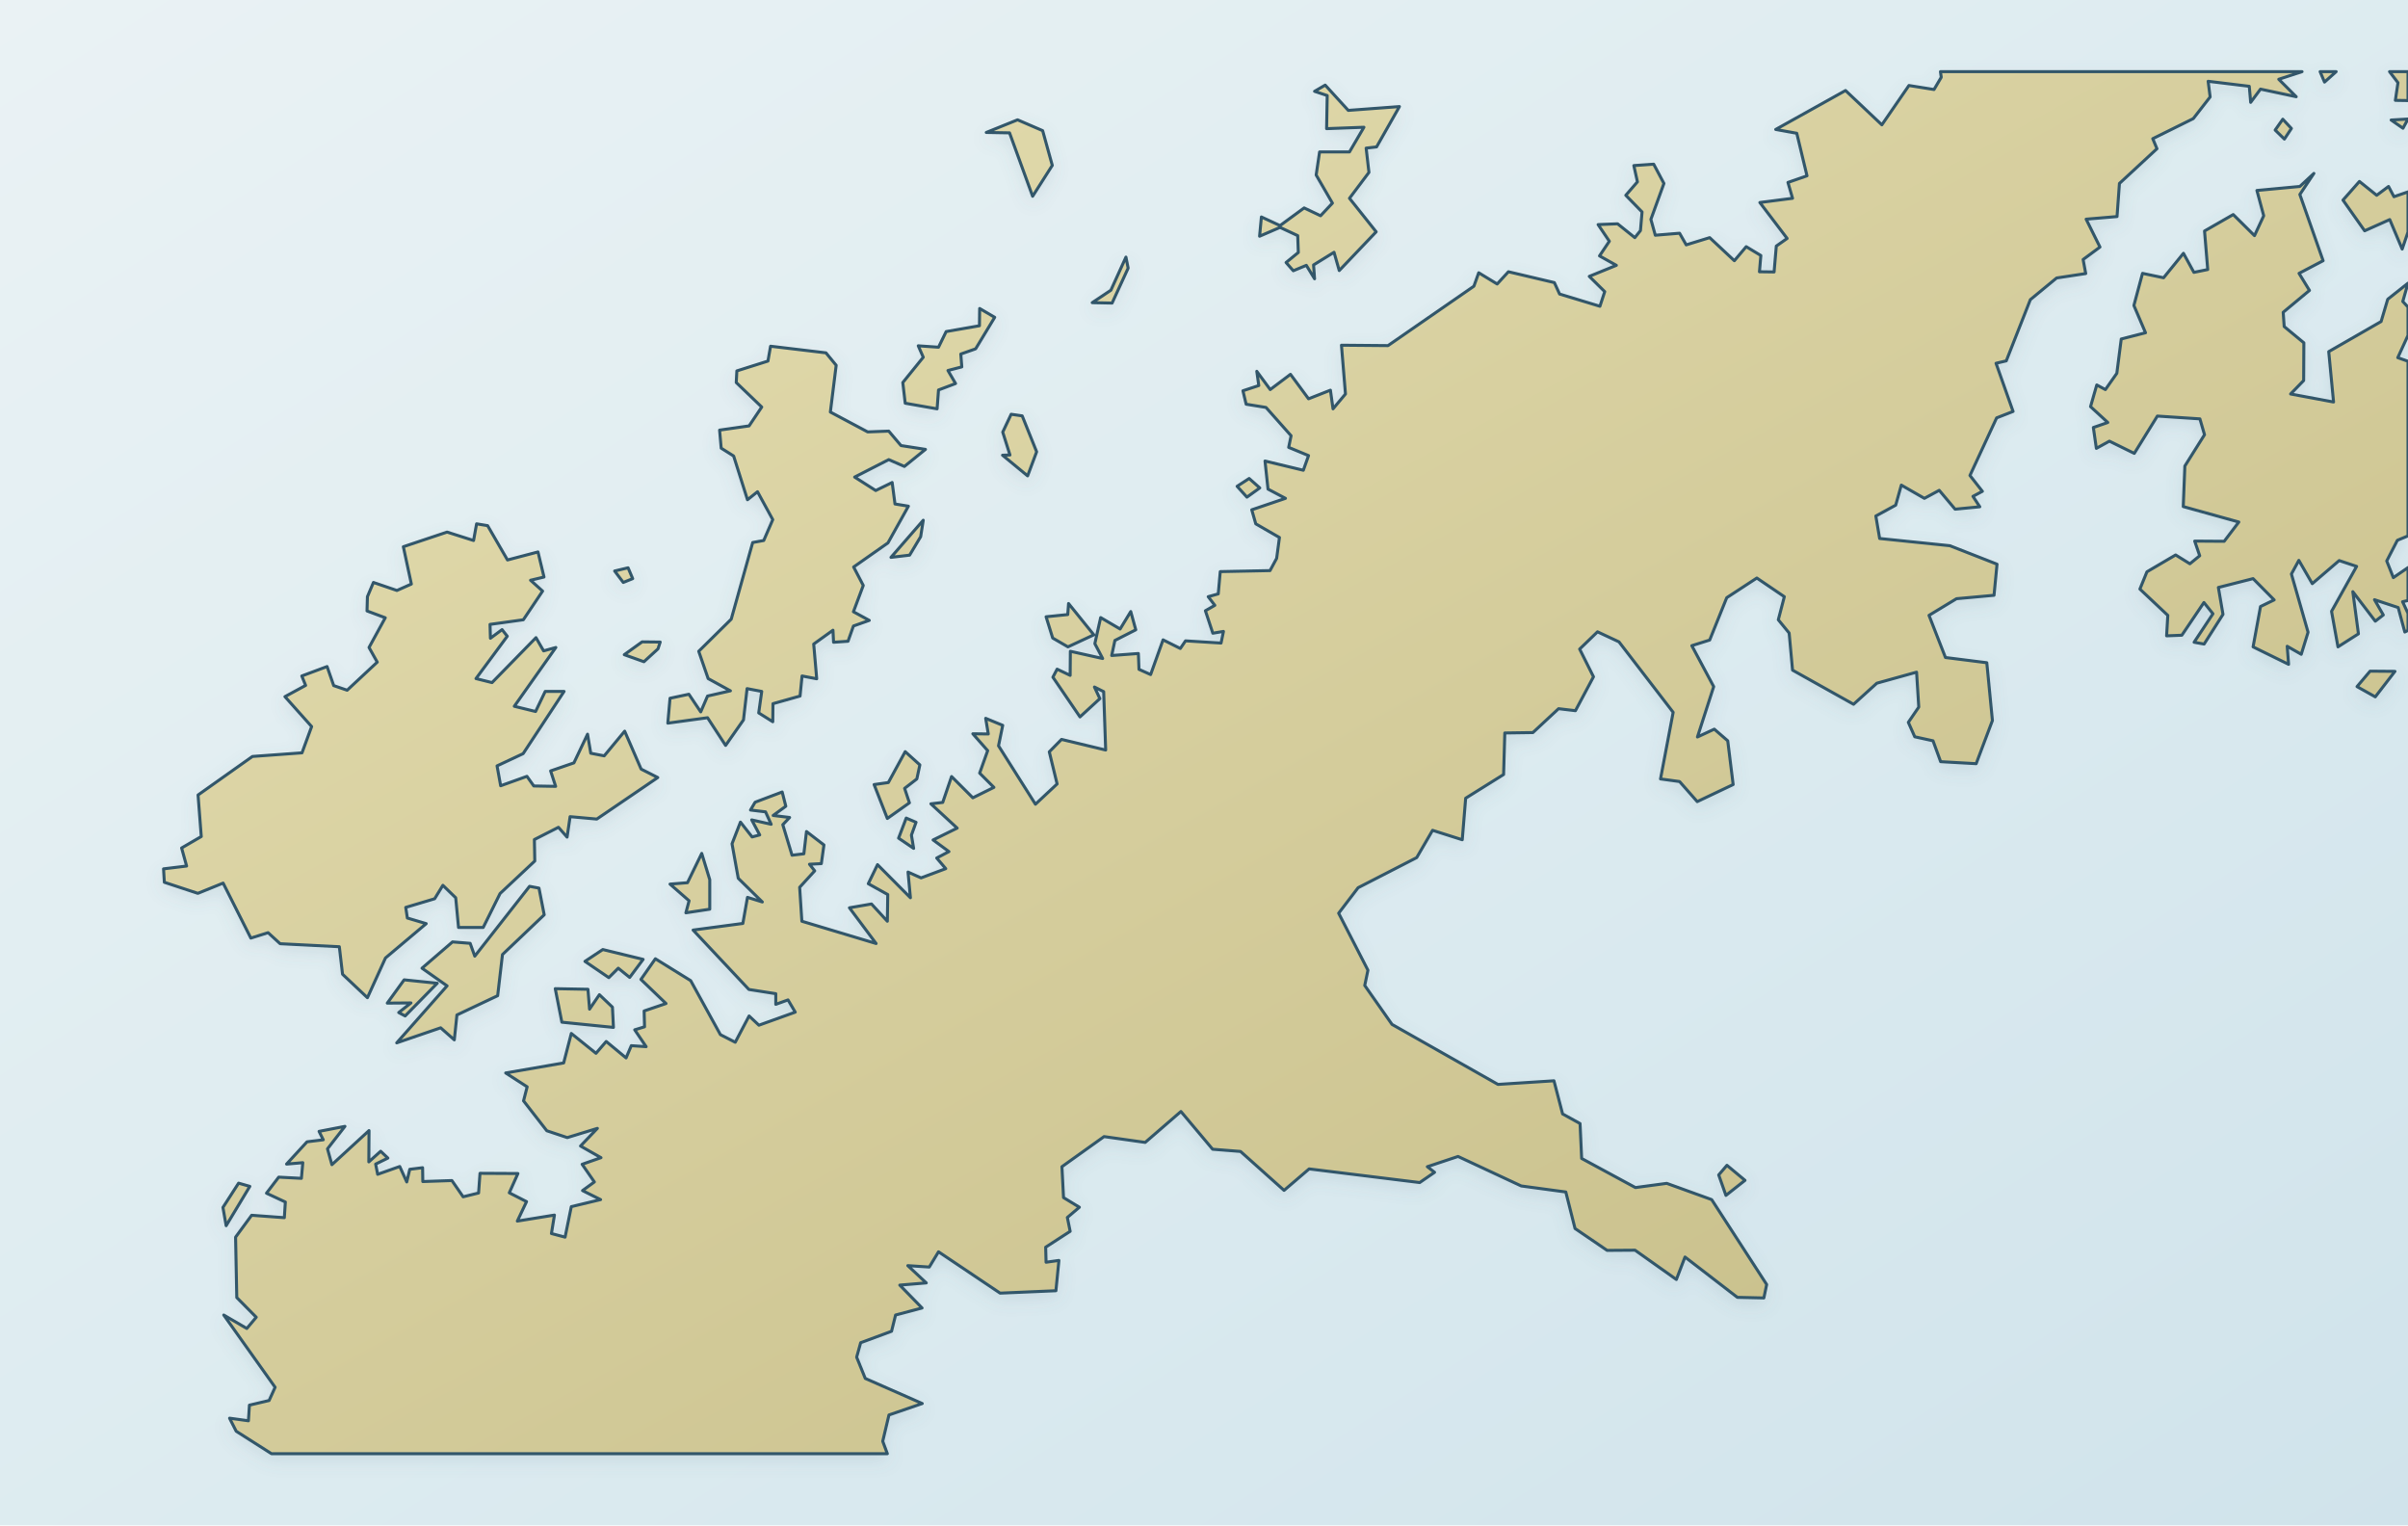
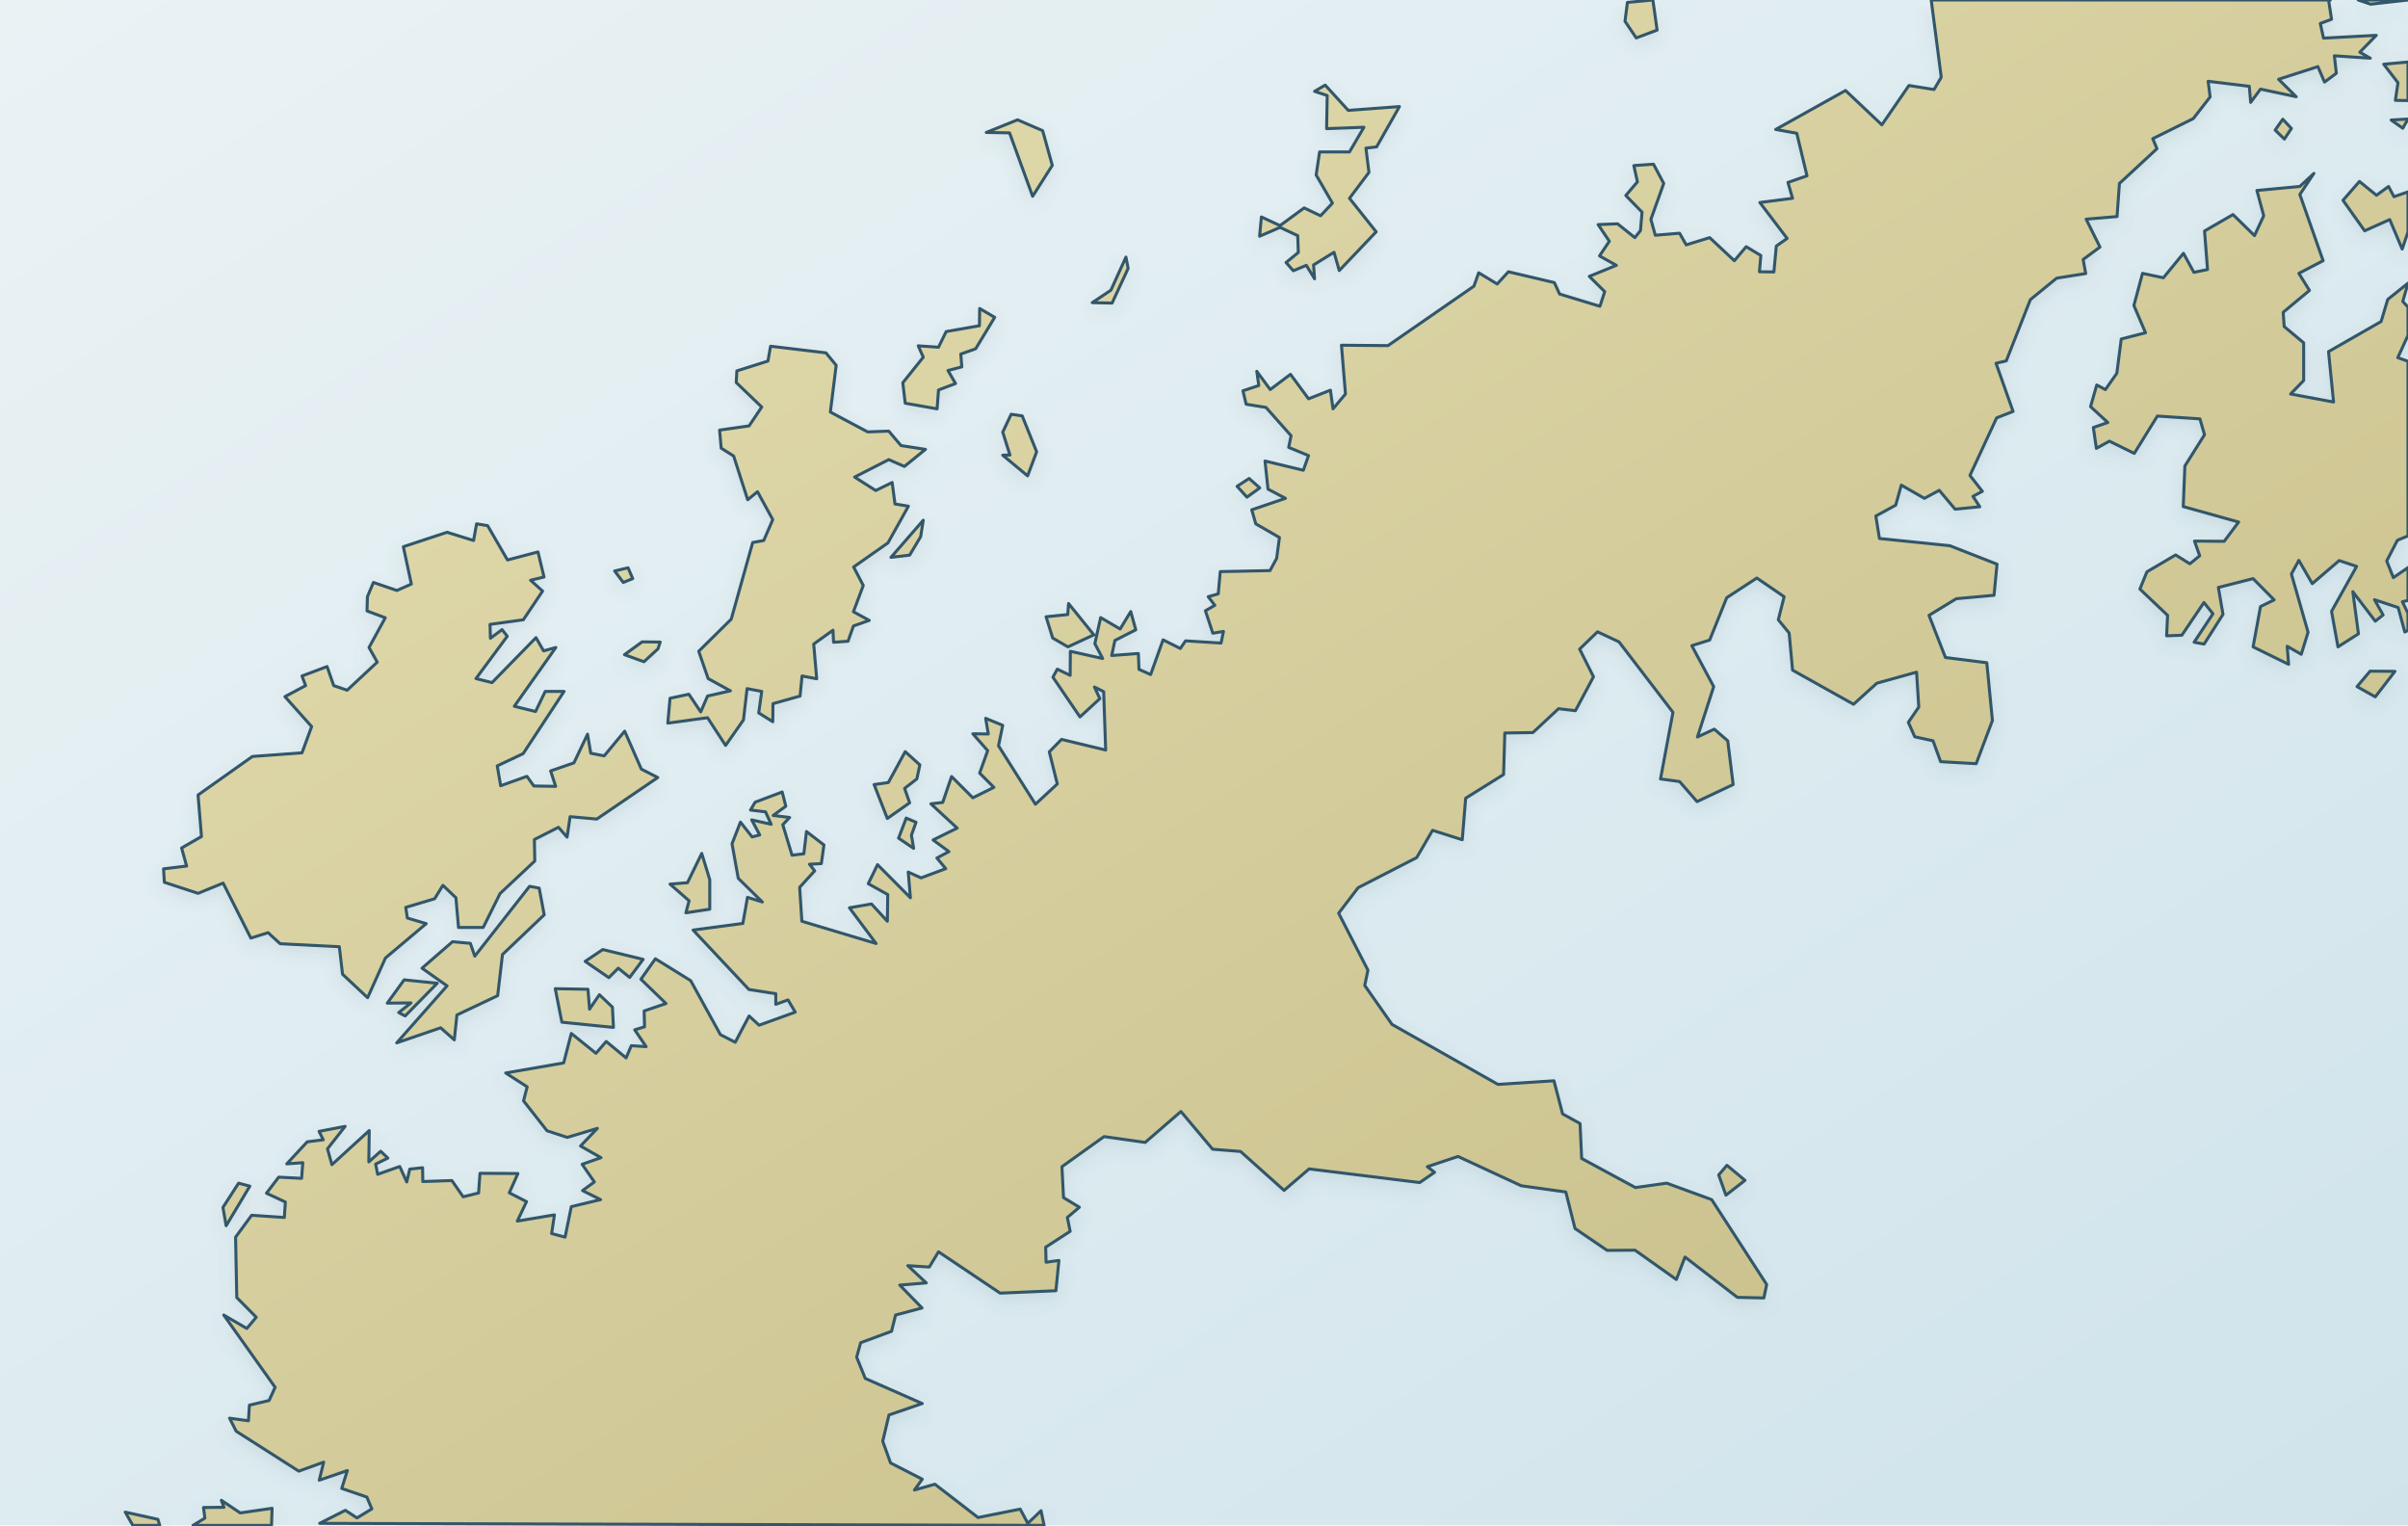
<svg xmlns="http://www.w3.org/2000/svg" viewBox="0 0 1200 760" role="img" aria-label="Map of Antarctic Peninsula" data-map-style="journey-atlas-map-v3-clean-background" data-map-projection="local-equirectangular-fit-v1">
  <defs>
    <linearGradient id="sea" x1="0" y1="0" x2="1" y2="1">
      <stop offset="0" stop-color="#eaf2f4" />
      <stop offset=".55" stop-color="#dcebf0" />
      <stop offset="1" stop-color="#d0e3eb" />
    </linearGradient>
    <linearGradient id="land" x1=".12" y1=".08" x2=".88" y2=".92">
      <stop offset="0" stop-color="#e2dbad" />
      <stop offset=".52" stop-color="#d4cc9b" />
      <stop offset="1" stop-color="#c8bf8a" />
    </linearGradient>
    <filter id="shadow" x="-10%" y="-10%" width="120%" height="120%">
      <feGaussianBlur in="SourceAlpha" stdDeviation="4" result="b" />
      <feOffset in="b" dy="3" result="o" />
      <feColorMatrix in="o" type="matrix" values="0 0 0 0 .12 0 0 0 0 .22 0 0 0 0 .28 0 0 0 .14 0" />
      <feBlend in="SourceGraphic" mode="normal" />
    </filter>
  </defs>
  <rect width="1200" height="760" fill="url(#sea)" />
  <g id="target-country" filter="url(#shadow)">
-     <path d="M 135.3,724.3 L 117.7,713.1 L 114.4,706.6 L 123.8,707.9 L 124.3,700.1 L 134.1,697.8 L 137.1,691.2 L 111.5,655.2 L 123.0,661.9 L 127.7,656.3 L 118.0,646.5 L 117.4,616.4 L 125.4,605.5 L 141.7,606.7 L 142.2,598.9 L 132.8,594.5 L 138.9,586.5 L 150.2,587.1 L 150.9,579.3 L 142.8,580.0 L 153.0,568.9 L 161.1,567.9 L 159.0,563.7 L 171.9,561.2 L 163.2,572.4 L 165.4,580.3 L 183.9,563.3 L 183.8,578.9 L 189.7,573.6 L 193.3,577.0 L 187.2,580.0 L 188.2,585.1 L 199.2,581.2 L 202.7,588.9 L 204.2,582.6 L 210.6,581.8 L 210.7,588.7 L 225.2,588.2 L 230.8,596.3 L 238.5,594.4 L 239.2,584.6 L 258.1,584.7 L 253.8,594.3 L 262.4,598.7 L 257.8,608.4 L 276.3,605.4 L 274.8,614.6 L 281.6,616.4 L 284.7,601.2 L 299.3,597.7 L 290.3,593.2 L 296.2,588.9 L 290.1,580.1 L 299.5,576.8 L 289.3,571.0 L 297.7,562.2 L 282.7,566.8 L 272.5,563.4 L 260.9,548.5 L 262.7,541.5 L 252.0,534.6 L 280.9,529.6 L 284.7,514.9 L 297.0,524.8 L 302.1,518.9 L 312.0,527.1 L 314.6,521.0 L 322.0,521.5 L 316.3,513.1 L 321.2,511.6 L 321.0,503.7 L 331.9,500.0 L 319.4,488.0 L 326.6,477.7 L 344.2,488.6 L 359.0,515.5 L 366.4,519.3 L 373.3,506.2 L 378.2,510.8 L 396.3,504.3 L 392.7,498.2 L 386.6,500.4 L 386.6,495.1 L 373.2,493.0 L 345.4,463.4 L 370.2,460.1 L 372.5,447.1 L 379.9,449.4 L 367.9,437.6 L 364.8,420.4 L 369.0,409.6 L 374.8,417.0 L 378.6,416.0 L 374.6,408.5 L 384.3,410.7 L 381.5,404.5 L 374.0,403.6 L 376.3,399.7 L 389.8,394.6 L 391.6,401.7 L 385.3,406.3 L 393.5,407.3 L 390.1,410.9 L 394.7,426.1 L 400.6,425.4 L 401.9,414.3 L 410.6,421.0 L 409.3,430.3 L 403.4,430.6 L 406.0,433.9 L 398.5,442.1 L 399.6,459.0 L 436.6,470.1 L 423.3,452.3 L 434.3,450.4 L 442.2,459.0 L 442.4,445.7 L 432.7,440.3 L 437.3,430.8 L 453.7,447.3 L 452.5,434.5 L 459.0,437.4 L 471.3,432.8 L 466.8,427.5 L 472.9,424.3 L 465.0,418.5 L 477.0,412.6 L 463.9,400.5 L 469.8,399.8 L 474.2,386.9 L 484.8,397.5 L 495.3,392.3 L 488.2,385.2 L 492.2,374.0 L 484.8,365.6 L 492.5,365.7 L 491.2,357.9 L 499.7,361.4 L 497.6,371.6 L 516.0,400.7 L 526.8,390.6 L 522.9,374.6 L 529.0,368.4 L 551.0,373.7 L 550.0,344.6 L 545.4,342.3 L 548.1,348.1 L 538.2,357.2 L 524.7,337.4 L 526.8,333.4 L 533.3,336.5 L 533.4,324.5 L 549.5,328.1 L 545.6,320.7 L 548.5,307.7 L 558.2,313.4 L 563.5,304.7 L 566.0,313.8 L 555.6,319.1 L 554.0,326.6 L 567.3,325.6 L 567.6,333.5 L 573.4,336.1 L 579.6,318.8 L 588.2,323.1 L 590.8,319.3 L 608.5,320.4 L 609.7,314.6 L 604.4,315.5 L 600.7,304.3 L 605.4,301.6 L 602.1,297.3 L 607.1,295.9 L 608.1,284.8 L 632.9,284.3 L 636.2,278.2 L 637.6,267.8 L 625.8,261.0 L 623.8,254.0 L 640.6,248.3 L 631.9,243.7 L 630.4,229.7 L 649.5,234.3 L 652.1,227.0 L 642.2,222.9 L 643.4,217.1 L 630.9,203.0 L 621.0,201.4 L 619.4,194.7 L 627.3,192.1 L 626.3,185.0 L 633.0,194.1 L 643.1,186.5 L 652.1,198.7 L 663.0,194.4 L 664.3,203.7 L 670.5,196.3 L 668.5,172.0 L 691.7,172.2 L 734.5,142.6 L 736.9,135.9 L 746.1,141.5 L 751.7,135.4 L 774.6,140.8 L 777.2,146.5 L 797.3,152.6 L 799.7,145.3 L 792.0,137.7 L 805.5,132.2 L 797.1,127.5 L 802.0,120.2 L 796.4,111.9 L 806.1,111.5 L 814.7,118.4 L 817.5,114.9 L 818.3,105.6 L 810.2,97.3 L 816.0,90.6 L 814.2,82.5 L 824.1,81.8 L 829.2,91.4 L 822.7,109.3 L 824.9,117.2 L 837.0,116.2 L 840.3,122.0 L 852.0,118.4 L 864.3,129.9 L 870.2,122.9 L 877.5,127.3 L 876.8,135.4 L 884.1,135.5 L 885.2,122.6 L 890.6,118.8 L 877.0,100.9 L 893.3,98.8 L 891.0,90.9 L 900.5,87.6 L 895.4,66.4 L 884.9,64.5 L 919.7,45.1 L 937.8,62.2 L 951.3,42.6 L 963.8,44.6 L 967.4,38.5 L 967.0,35.7 L 1147.2,35.7 L 1135.6,39.5 L 1144.3,48.2 L 1126.5,44.4 L 1121.6,51.0 L 1120.9,43.0 L 1100.4,40.5 L 1101.4,48.3 L 1093.0,59.1 L 1072.8,69.1 L 1074.9,74.1 L 1056.2,91.4 L 1055.0,107.9 L 1039.6,109.2 L 1046.5,123.1 L 1038.1,129.3 L 1039.4,136.3 L 1024.9,138.5 L 1011.8,149.3 L 999.8,179.8 L 994.7,181.0 L 1003.2,205.0 L 995.0,208.2 L 981.7,236.9 L 987.9,244.8 L 983.2,247.3 L 986.6,252.5 L 974.3,253.7 L 966.4,244.3 L 959.0,248.3 L 947.5,241.7 L 944.7,251.7 L 934.8,257.1 L 936.7,268.3 L 971.7,271.9 L 995.2,281.1 L 993.7,296.6 L 975.0,298.3 L 961.3,306.6 L 969.5,327.6 L 990.1,330.2 L 992.9,359.0 L 984.8,380.5 L 967.1,379.5 L 963.3,369.1 L 954.2,367.1 L 951.0,359.9 L 956.2,352.3 L 955.1,334.9 L 935.3,340.4 L 923.7,350.9 L 893.3,333.9 L 891.6,315.4 L 886.2,308.8 L 889.2,297.3 L 875.5,288.0 L 860.5,297.8 L 852.0,318.9 L 843.1,321.7 L 854.0,342.1 L 845.9,367.2 L 854.3,363.3 L 861.0,369.1 L 863.7,390.9 L 845.8,399.4 L 837.0,389.4 L 827.5,388.1 L 833.8,354.9 L 806.8,319.8 L 796.1,314.8 L 787.2,323.4 L 794.1,337.2 L 785.1,354.1 L 776.7,353.1 L 763.9,365.0 L 749.9,365.2 L 749.3,385.9 L 730.4,397.7 L 728.7,418.4 L 713.9,413.7 L 706.0,427.3 L 676.8,442.3 L 667.1,455.0 L 681.7,483.4 L 680.1,491.0 L 693.7,510.4 L 746.5,540.3 L 774.4,538.5 L 778.7,555.0 L 787.4,559.8 L 788.2,577.2 L 815.0,591.7 L 830.6,589.6 L 853.0,597.7 L 880.4,640.0 L 879.0,646.7 L 865.8,646.4 L 839.7,626.3 L 835.4,637.5 L 814.8,622.9 L 800.9,623.0 L 784.9,612.1 L 780.3,593.9 L 758.1,590.9 L 726.6,576.2 L 711.3,581.3 L 714.9,584.1 L 707.5,589.2 L 652.4,582.4 L 639.9,593.1 L 618.2,573.7 L 604.3,572.6 L 588.5,553.8 L 570.7,569.2 L 550.2,566.3 L 529.2,581.3 L 530.0,596.7 L 537.9,601.5 L 531.9,606.6 L 533.3,613.5 L 521.1,621.4 L 521.3,628.9 L 527.7,628.0 L 526.2,643.1 L 498.4,644.3 L 467.7,623.7 L 463.1,631.3 L 452.4,630.6 L 461.6,639.2 L 448.4,640.3 L 459.5,651.7 L 446.3,655.2 L 444.3,663.3 L 428.9,669.0 L 426.9,676.2 L 431.2,686.8 L 459.6,699.3 L 443.0,705.0 L 439.9,718.1 L 442.2,724.3 L 135.3,724.3 Z M 319.5,383.2 L 327.8,387.4 L 297.4,408.1 L 284.1,406.9 L 282.6,417.1 L 278.3,412.2 L 266.3,418.3 L 266.5,429.0 L 249.2,445.2 L 240.8,462.1 L 228.5,462.1 L 227.1,447.3 L 220.7,441.1 L 216.6,447.8 L 202.2,452.1 L 203.0,457.4 L 212.4,460.2 L 192.1,477.3 L 183.1,497.1 L 170.7,485.4 L 169.1,471.7 L 139.6,470.2 L 133.6,464.7 L 125.0,467.4 L 111.2,440.0 L 98.6,445.1 L 81.9,439.6 L 81.5,432.9 L 93.0,431.5 L 90.5,422.5 L 100.3,416.8 L 98.7,396.1 L 125.8,376.9 L 150.5,375.1 L 155.3,362.0 L 142.0,347.1 L 152.3,341.5 L 150.4,336.8 L 163.0,332.1 L 166.3,341.6 L 173.0,343.9 L 188.0,329.9 L 183.9,322.6 L 192.0,307.8 L 182.9,304.4 L 183.1,297.3 L 186.1,290.2 L 197.8,294.2 L 205.0,291.0 L 201.0,272.4 L 222.8,265.1 L 236.0,269.3 L 237.5,261.0 L 243.0,261.9 L 252.9,279.0 L 268.1,275.0 L 271.1,287.5 L 264.4,289.1 L 270.4,294.5 L 260.8,308.8 L 244.2,311.1 L 244.4,318.0 L 250.2,313.7 L 252.8,317.0 L 237.2,338.1 L 245.2,340.1 L 267.1,317.7 L 270.9,324.3 L 277.0,322.6 L 256.3,351.9 L 266.9,354.5 L 271.7,344.5 L 281.1,344.5 L 260.7,375.5 L 247.7,381.6 L 249.5,391.5 L 262.6,386.8 L 266.0,391.6 L 276.9,391.8 L 274.4,384.1 L 286.0,380.1 L 292.8,365.8 L 294.4,375.3 L 301.1,376.6 L 311.3,364.3 L 319.5,383.2 Z M 1078.2,138.4 L 1088.1,126.2 L 1093.3,135.7 L 1100.2,134.3 L 1098.6,115.1 L 1112.9,106.9 L 1123.5,117.4 L 1128.1,107.5 L 1124.7,94.9 L 1146.1,92.9 L 1153.1,86.4 L 1146.1,96.9 L 1157.7,129.9 L 1145.7,136.2 L 1150.9,144.7 L 1137.8,155.6 L 1138.3,162.7 L 1148.1,170.8 L 1148.0,189.6 L 1141.5,196.3 L 1162.9,200.3 L 1160.5,175.2 L 1186.6,160.2 L 1189.9,149.1 L 1200.0,141.1 L 1197.4,150.2 L 1200.0,153.0 L 1200.0,167.1 L 1194.9,178.2 L 1200.0,180.0 L 1200.0,267.0 L 1194.7,269.2 L 1189.4,279.5 L 1192.7,287.8 L 1200.0,282.8 L 1200.0,299.2 L 1197.3,299.8 L 1200.0,305.6 L 1200.0,314.1 L 1198.4,314.9 L 1195.1,302.7 L 1183.3,298.8 L 1187.7,306.4 L 1183.7,309.5 L 1172.5,294.8 L 1175.3,315.8 L 1165.1,322.3 L 1161.9,304.6 L 1174.4,282.2 L 1165.7,279.3 L 1152.3,290.8 L 1145.6,279.2 L 1141.9,286.0 L 1150.2,315.0 L 1146.8,326.0 L 1139.8,322.0 L 1140.5,331.0 L 1122.8,322.3 L 1126.5,302.2 L 1133.3,298.9 L 1122.8,288.3 L 1105.5,292.7 L 1107.8,306.1 L 1098.4,320.9 L 1093.4,320.0 L 1102.8,305.8 L 1098.3,300.2 L 1087.3,316.5 L 1079.7,316.8 L 1080.3,306.6 L 1066.4,293.5 L 1069.9,284.9 L 1084.2,276.5 L 1091.3,280.9 L 1096.2,276.9 L 1093.7,269.6 L 1108.4,269.7 L 1115.7,260.1 L 1088.0,252.4 L 1088.8,232.2 L 1098.6,216.6 L 1096.3,208.7 L 1075.1,207.3 L 1063.6,225.9 L 1051.2,219.8 L 1044.7,223.4 L 1043.2,213.0 L 1050.4,210.5 L 1041.8,202.6 L 1044.9,191.8 L 1049.2,194.1 L 1054.9,186.0 L 1057.1,168.9 L 1069.2,165.8 L 1063.4,152.2 L 1067.7,136.2 L 1078.2,138.4 Z M 432.4,215.2 L 442.9,214.8 L 449.0,222.0 L 461.2,223.9 L 450.7,232.4 L 442.9,229.0 L 425.9,237.7 L 436.4,244.4 L 444.6,240.4 L 446.0,251.1 L 452.7,252.2 L 442.5,270.5 L 425.4,282.5 L 430.2,291.7 L 425.3,304.8 L 433.2,309.1 L 425.3,311.9 L 422.6,319.5 L 415.4,320.0 L 415.1,314.0 L 405.5,320.9 L 407.0,338.2 L 399.7,336.8 L 398.7,346.8 L 385.2,350.6 L 385.1,359.6 L 378.1,355.2 L 379.6,344.5 L 372.3,343.1 L 370.5,358.7 L 361.6,371.4 L 352.6,357.6 L 332.8,360.3 L 333.9,347.9 L 343.3,345.9 L 349.2,354.7 L 352.6,346.8 L 364.0,344.2 L 352.9,338.1 L 348.2,324.5 L 364.4,308.5 L 375.1,270.3 L 380.6,269.3 L 385.1,258.9 L 377.5,245.0 L 372.5,249.0 L 365.6,227.2 L 359.4,223.3 L 358.6,214.3 L 373.3,212.2 L 379.6,202.8 L 366.9,190.6 L 367.2,184.8 L 382.7,179.9 L 384.0,172.5 L 411.6,175.8 L 416.7,182.0 L 413.8,205.3 L 432.4,215.2 Z M 697.4,53.1 L 686.0,73.2 L 680.8,73.8 L 682.2,85.9 L 672.5,98.8 L 685.8,115.5 L 667.4,134.8 L 664.8,125.7 L 654.6,132.0 L 655.1,138.9 L 651.0,132.2 L 644.5,134.9 L 640.9,130.8 L 647.0,125.8 L 646.7,117.4 L 637.9,113.3 L 627.7,117.7 L 628.6,108.1 L 637.9,112.4 L 649.9,103.6 L 658.1,107.5 L 664.0,101.2 L 655.9,87.2 L 657.6,75.7 L 672.5,75.7 L 679.7,63.4 L 661.1,64.1 L 661.4,47.6 L 655.1,45.5 L 660.4,42.4 L 671.9,55.0 L 697.4,53.1 Z M 268.6,442.5 L 271.2,455.8 L 250.4,475.6 L 248.0,496.1 L 227.7,505.7 L 226.4,518.1 L 219.6,512.1 L 197.7,519.6 L 222.8,491.2 L 210.3,482.4 L 225.5,469.3 L 234.3,470.0 L 236.6,476.4 L 263.9,441.6 L 268.6,442.5 Z M 495.7,158.1 L 486.2,173.8 L 478.8,176.4 L 479.3,182.8 L 472.4,184.6 L 476.2,191.1 L 467.7,194.3 L 467.0,203.7 L 451.1,200.9 L 449.9,190.6 L 460.1,178.0 L 457.6,172.3 L 467.7,173.0 L 471.5,165.2 L 488.1,162.3 L 488.2,153.7 L 495.7,158.1 Z M 1200.0,115.6 L 1197.1,124.1 L 1190.9,109.4 L 1178.4,115.0 L 1167.6,99.7 L 1175.8,90.4 L 1184.4,97.3 L 1190.3,92.9 L 1193.0,98.0 L 1200.0,95.6 L 1200.0,115.6 Z M 519.6,65.1 L 524.4,82.4 L 514.6,97.8 L 503.1,66.2 L 491.5,66.0 L 507.1,59.7 L 519.6,65.1 Z M 305.2,501.8 L 305.7,511.9 L 280.0,509.3 L 276.7,492.6 L 293.0,492.9 L 293.8,502.8 L 298.7,495.6 L 305.2,501.8 Z M 456.9,388.1 L 450.8,392.8 L 453.2,400.0 L 442.2,407.8 L 435.6,390.9 L 442.7,389.9 L 451.1,374.5 L 458.4,381.1 L 456.9,388.1 Z M 509.4,207.2 L 516.6,225.1 L 512.1,237.1 L 499.6,226.8 L 503.3,226.7 L 499.7,215.3 L 503.9,206.4 L 509.4,207.2 Z M 353.7,438.3 L 353.7,453.0 L 341.8,454.8 L 343.4,448.8 L 333.9,440.5 L 342.6,439.8 L 349.7,425.2 L 353.7,438.3 Z M 532.5,300.7 L 545.1,316.3 L 532.2,322.3 L 524.6,317.9 L 521.3,307.3 L 532.1,306.2 L 532.5,300.7 Z M 320.5,478.0 L 313.8,487.0 L 308.1,482.4 L 303.4,487.1 L 291.5,479.0 L 300.4,473.1 L 320.5,478.0 Z M 217.9,489.9 L 201.9,506.2 L 198.7,504.5 L 204.8,499.7 L 193.0,499.8 L 201.4,488.2 L 217.9,489.9 Z M 1193.5,334.5 L 1183.7,347.2 L 1174.6,342.1 L 1181.1,334.4 L 1193.5,334.5 Z M 124.5,591.1 L 112.7,610.7 L 111.1,601.6 L 118.9,589.5 L 124.5,591.1 Z M 327.9,323.3 L 320.9,329.7 L 311.1,326.2 L 320.0,319.8 L 329.0,319.9 L 327.9,323.3 Z M 869.6,588.1 L 860.1,595.6 L 856.5,585.4 L 860.6,580.6 L 869.6,588.1 Z M 458.8,267.4 L 453.3,276.6 L 444.0,277.7 L 460.1,259.2 L 458.8,267.4 Z M 562.2,133.6 L 554.2,151.0 L 544.3,150.8 L 553.6,144.6 L 561.1,128.1 L 562.2,133.6 Z M 1200.0,50.1 L 1193.7,50.0 L 1195.0,41.2 L 1190.8,35.7 L 1200.0,35.7 L 1200.0,50.1 Z M 454.2,416.1 L 455.3,422.7 L 447.8,417.6 L 451.6,407.6 L 456.5,409.7 L 454.2,416.1 Z M 627.8,243.1 L 621.4,247.7 L 616.5,242.3 L 622.5,238.4 L 627.8,243.1 Z M 1141.9,64.0 L 1138.4,69.3 L 1133.8,64.8 L 1137.6,59.4 L 1141.9,64.0 Z M 315.3,288.3 L 310.6,290.2 L 306.3,284.5 L 313.0,282.9 L 315.3,288.3 Z M 1164.2,35.7 L 1158.4,40.9 L 1156.2,35.7 L 1164.2,35.7 Z M 1200.0,59.3 L 1197.5,63.9 L 1191.6,59.8 L 1200.0,59.3 Z" fill="url(#land)" fill-rule="evenodd" stroke="#31576a" stroke-width="1.5" stroke-linejoin="round" stroke-linecap="round" />
+     <path d="M 520.3,760.0 L 159.3,759.0 L 172.1,752.5 L 177.9,756.3 L 185.3,751.8 L 182.8,745.9 L 170.3,741.6 L 173.1,732.7 L 159.1,737.5 L 161.3,728.5 L 148.9,733.0 L 117.7,713.1 L 114.4,706.6 L 123.8,707.9 L 124.3,700.1 L 134.1,697.8 L 137.1,691.2 L 111.5,655.2 L 123.0,661.9 L 127.7,656.3 L 118.0,646.5 L 117.4,616.4 L 125.4,605.5 L 141.7,606.6 L 142.2,598.9 L 132.8,594.5 L 138.9,586.5 L 150.3,587.1 L 150.9,579.3 L 142.9,579.9 L 153.1,568.9 L 161.1,567.9 L 159.0,563.7 L 172.0,561.2 L 163.2,572.4 L 165.4,580.3 L 184.0,563.3 L 183.8,578.9 L 189.7,573.6 L 193.3,577.0 L 187.2,580.0 L 188.2,585.1 L 199.2,581.2 L 202.7,588.9 L 204.2,582.5 L 210.6,581.8 L 210.7,588.7 L 225.2,588.2 L 230.8,596.3 L 238.5,594.4 L 239.2,584.6 L 258.1,584.7 L 253.8,594.3 L 262.4,598.7 L 257.8,608.4 L 276.3,605.3 L 274.9,614.6 L 281.6,616.4 L 284.7,601.2 L 299.3,597.7 L 290.3,593.2 L 296.2,588.9 L 290.1,580.1 L 299.5,576.8 L 289.3,571.0 L 297.7,562.2 L 282.7,566.7 L 272.6,563.4 L 260.9,548.5 L 262.7,541.5 L 252.0,534.6 L 280.9,529.6 L 284.7,514.9 L 297.0,524.8 L 302.1,518.9 L 312.0,527.1 L 314.6,521.0 L 322.0,521.5 L 316.3,513.1 L 321.2,511.6 L 321.0,503.7 L 331.9,500.0 L 319.4,487.9 L 326.6,477.7 L 344.2,488.6 L 359.0,515.5 L 366.4,519.3 L 373.3,506.2 L 378.3,510.8 L 396.3,504.3 L 392.7,498.2 L 386.6,500.4 L 386.6,495.1 L 373.2,493.0 L 345.4,463.4 L 370.2,460.1 L 372.5,447.1 L 379.9,449.4 L 367.9,437.6 L 364.8,420.4 L 369.0,409.6 L 374.8,417.0 L 378.6,416.0 L 374.6,408.5 L 384.3,410.7 L 381.5,404.5 L 374.0,403.6 L 376.3,399.7 L 389.8,394.6 L 391.6,401.7 L 385.3,406.3 L 393.5,407.3 L 390.1,410.9 L 394.7,426.1 L 400.6,425.4 L 401.9,414.3 L 410.6,421.0 L 409.3,430.3 L 403.4,430.6 L 406.0,433.9 L 398.5,442.1 L 399.6,459.0 L 436.6,470.1 L 423.3,452.3 L 434.3,450.4 L 442.2,459.0 L 442.4,445.7 L 432.7,440.3 L 437.3,430.8 L 453.7,447.3 L 452.6,434.5 L 459.0,437.4 L 471.3,432.8 L 466.9,427.5 L 472.9,424.3 L 465.0,418.5 L 477.0,412.6 L 463.9,400.5 L 469.8,399.8 L 474.2,386.9 L 484.8,397.5 L 495.3,392.3 L 488.2,385.2 L 492.2,374.0 L 484.8,365.6 L 492.5,365.7 L 491.2,357.9 L 499.7,361.4 L 497.6,371.6 L 516.0,400.7 L 526.9,390.6 L 522.9,374.6 L 529.0,368.4 L 551.0,373.7 L 550.0,344.6 L 545.4,342.3 L 548.1,348.1 L 538.2,357.2 L 524.7,337.4 L 526.9,333.4 L 533.3,336.5 L 533.4,324.5 L 549.5,328.1 L 545.6,320.7 L 548.5,307.7 L 558.2,313.4 L 563.5,304.7 L 566.0,313.8 L 555.6,319.1 L 554.0,326.6 L 567.3,325.6 L 567.6,333.5 L 573.4,336.1 L 579.6,318.8 L 588.2,323.1 L 590.8,319.3 L 608.5,320.4 L 609.7,314.6 L 604.4,315.5 L 600.7,304.3 L 605.4,301.6 L 602.1,297.3 L 607.1,295.9 L 608.1,284.8 L 632.9,284.3 L 636.2,278.2 L 637.6,267.8 L 625.8,261.0 L 623.8,254.0 L 640.6,248.3 L 631.9,243.7 L 630.4,229.7 L 649.5,234.3 L 652.1,227.0 L 642.2,222.9 L 643.4,217.1 L 630.9,203.0 L 621.0,201.4 L 619.4,194.7 L 627.3,192.1 L 626.3,185.0 L 633.0,194.1 L 643.1,186.5 L 652.1,198.7 L 663.0,194.4 L 664.3,203.7 L 670.5,196.3 L 668.5,172.0 L 691.7,172.2 L 734.5,142.6 L 736.9,135.9 L 746.1,141.5 L 751.7,135.4 L 774.6,140.8 L 777.2,146.5 L 797.3,152.6 L 799.7,145.3 L 792.0,137.7 L 805.5,132.2 L 797.1,127.5 L 802.0,120.2 L 796.4,111.9 L 806.1,111.5 L 814.7,118.4 L 817.5,114.9 L 818.3,105.7 L 810.2,97.4 L 816.0,90.6 L 814.2,82.5 L 824.0,81.8 L 829.1,91.4 L 822.7,109.3 L 824.9,117.2 L 837.0,116.2 L 840.3,122.0 L 852.0,118.4 L 864.3,129.9 L 870.2,122.9 L 877.5,127.3 L 876.8,135.4 L 884.0,135.5 L 885.2,122.6 L 890.6,118.8 L 877.0,100.9 L 893.3,98.8 L 891.0,90.9 L 900.5,87.6 L 895.4,66.4 L 884.9,64.5 L 919.7,45.1 L 937.8,62.2 L 951.3,42.6 L 963.8,44.6 L 967.4,38.5 L 962.4,0.0 L 1161.3,0.0 L 1160.5,0.5 L 1161.9,9.6 L 1156.3,11.7 L 1157.9,19.0 L 1184.2,17.6 L 1176.0,26.0 L 1181.2,29.0 L 1163.3,27.8 L 1164.3,36.5 L 1158.4,40.9 L 1155.1,33.2 L 1135.5,39.5 L 1144.3,48.2 L 1126.5,44.4 L 1121.6,51.0 L 1120.9,43.0 L 1100.4,40.5 L 1101.4,48.3 L 1093.0,59.1 L 1072.8,69.1 L 1074.9,74.1 L 1056.2,91.4 L 1055.0,107.9 L 1039.6,109.2 L 1046.5,123.1 L 1038.1,129.3 L 1039.4,136.3 L 1024.9,138.6 L 1011.8,149.3 L 999.8,179.8 L 994.7,181.0 L 1003.2,205.0 L 995.0,208.2 L 981.7,236.9 L 987.9,244.8 L 983.2,247.3 L 986.6,252.5 L 974.3,253.7 L 966.4,244.3 L 959.0,248.3 L 947.5,241.7 L 944.7,251.7 L 934.8,257.1 L 936.6,268.3 L 971.7,271.9 L 995.2,281.1 L 993.7,296.6 L 974.9,298.3 L 961.3,306.6 L 969.5,327.6 L 990.1,330.2 L 992.9,359.0 L 984.8,380.5 L 967.1,379.5 L 963.3,369.1 L 954.2,367.1 L 951.0,359.9 L 956.2,352.3 L 955.1,334.9 L 935.3,340.4 L 923.7,350.9 L 893.3,333.9 L 891.6,315.4 L 886.2,308.8 L 889.1,297.3 L 875.5,288.0 L 860.5,297.8 L 852.0,318.9 L 843.1,321.7 L 854.0,342.1 L 845.9,367.2 L 854.3,363.3 L 861.0,369.1 L 863.7,390.9 L 845.7,399.4 L 837.0,389.4 L 827.5,388.1 L 833.7,354.9 L 806.8,319.8 L 796.1,314.8 L 787.2,323.4 L 794.1,337.2 L 785.1,354.1 L 776.7,353.1 L 763.9,365.0 L 749.9,365.2 L 749.3,385.9 L 730.4,397.7 L 728.7,418.4 L 713.9,413.7 L 706.0,427.3 L 676.8,442.3 L 667.1,455.0 L 681.7,483.4 L 680.1,491.0 L 693.7,510.4 L 746.5,540.3 L 774.4,538.5 L 778.7,555.0 L 787.4,559.8 L 788.2,577.2 L 815.0,591.7 L 830.6,589.5 L 853.0,597.7 L 880.4,640.0 L 879.0,646.7 L 865.8,646.4 L 839.7,626.3 L 835.4,637.5 L 814.8,622.9 L 800.9,623.0 L 784.9,612.1 L 780.3,593.9 L 758.1,590.8 L 726.6,576.2 L 711.3,581.3 L 714.9,584.1 L 707.5,589.2 L 652.4,582.4 L 639.9,593.1 L 618.2,573.7 L 604.3,572.6 L 588.5,553.8 L 570.7,569.2 L 550.2,566.3 L 529.2,581.3 L 530.0,596.7 L 537.9,601.5 L 531.9,606.6 L 533.3,613.5 L 521.1,621.4 L 521.3,628.9 L 527.7,628.0 L 526.2,643.1 L 498.4,644.3 L 467.7,623.7 L 463.1,631.3 L 452.4,630.6 L 461.6,639.2 L 448.4,640.3 L 459.5,651.7 L 446.3,655.2 L 444.3,663.3 L 428.9,669.0 L 426.9,676.2 L 431.2,686.8 L 459.6,699.3 L 443.0,705.0 L 439.9,718.1 L 443.8,728.9 L 459.6,737.0 L 455.7,742.4 L 465.9,739.5 L 487.4,756.1 L 508.4,751.9 L 512.2,759.0 L 518.8,752.7 L 520.3,760.0 Z M 319.6,383.2 L 327.8,387.4 L 297.4,408.1 L 284.1,406.9 L 282.6,417.1 L 278.3,412.2 L 266.3,418.3 L 266.5,429.0 L 249.2,445.2 L 240.8,462.1 L 228.5,462.1 L 227.2,447.3 L 220.7,441.1 L 216.6,447.8 L 202.2,452.1 L 203.0,457.4 L 212.4,460.2 L 192.1,477.3 L 183.2,497.1 L 170.7,485.4 L 169.1,471.7 L 139.6,470.2 L 133.6,464.7 L 125.0,467.4 L 111.2,440.0 L 98.7,445.1 L 81.9,439.6 L 81.5,432.9 L 93.0,431.5 L 90.5,422.5 L 100.4,416.8 L 98.7,396.1 L 125.8,376.9 L 150.5,375.1 L 155.3,362.0 L 142.0,347.1 L 152.3,341.6 L 150.5,336.8 L 163.0,332.1 L 166.3,341.6 L 173.0,343.9 L 188.0,329.9 L 183.9,322.6 L 192.0,307.8 L 182.9,304.4 L 183.1,297.3 L 186.1,290.2 L 197.8,294.2 L 205.0,291.0 L 201.0,272.4 L 222.8,265.2 L 236.0,269.3 L 237.5,261.0 L 243.0,261.9 L 252.9,279.0 L 268.1,275.0 L 271.1,287.5 L 264.4,289.1 L 270.4,294.5 L 260.8,308.8 L 244.2,311.1 L 244.4,318.0 L 250.2,313.7 L 252.8,317.0 L 237.2,338.1 L 245.2,340.1 L 267.1,317.7 L 270.9,324.3 L 277.0,322.6 L 256.3,351.9 L 266.9,354.5 L 271.7,344.5 L 281.1,344.5 L 260.7,375.5 L 247.8,381.6 L 249.5,391.5 L 262.6,386.8 L 266.0,391.6 L 276.9,391.8 L 274.4,384.1 L 286.0,380.1 L 292.8,365.8 L 294.4,375.3 L 301.1,376.6 L 311.3,364.3 L 319.6,383.2 Z M 1078.1,138.4 L 1088.1,126.2 L 1093.3,135.7 L 1100.1,134.3 L 1098.6,115.1 L 1112.8,106.9 L 1123.5,117.4 L 1128.1,107.5 L 1124.7,94.9 L 1146.1,92.9 L 1153.1,86.4 L 1146.1,96.9 L 1157.7,129.9 L 1145.6,136.2 L 1150.9,144.7 L 1137.8,155.6 L 1138.3,162.7 L 1148.0,170.8 L 1148.0,189.6 L 1141.5,196.3 L 1162.9,200.3 L 1160.4,175.2 L 1186.6,160.2 L 1189.9,149.2 L 1200.0,141.1 L 1197.4,150.2 L 1200.0,153.0 L 1200.0,167.1 L 1194.9,178.2 L 1200.0,180.0 L 1200.0,267.0 L 1194.7,269.2 L 1189.4,279.5 L 1192.7,287.8 L 1200.0,282.8 L 1200.0,299.2 L 1197.2,299.8 L 1200.0,305.6 L 1200.0,314.1 L 1198.4,314.9 L 1195.1,302.7 L 1183.3,298.8 L 1187.6,306.4 L 1183.7,309.5 L 1172.5,294.8 L 1175.3,315.8 L 1165.1,322.3 L 1161.9,304.6 L 1174.4,282.2 L 1165.7,279.3 L 1152.3,290.8 L 1145.6,279.2 L 1141.9,286.0 L 1150.2,315.0 L 1146.8,326.0 L 1139.8,322.0 L 1140.5,331.0 L 1122.8,322.3 L 1126.5,302.2 L 1133.3,298.9 L 1122.8,288.3 L 1105.5,292.7 L 1107.8,306.1 L 1098.4,320.9 L 1093.4,320.0 L 1102.8,305.8 L 1098.3,300.2 L 1087.3,316.5 L 1079.7,316.8 L 1080.2,306.6 L 1066.4,293.5 L 1069.9,284.9 L 1084.2,276.5 L 1091.3,280.9 L 1096.2,276.9 L 1093.6,269.6 L 1108.4,269.7 L 1115.6,260.1 L 1088.0,252.4 L 1088.8,232.2 L 1098.6,216.6 L 1096.3,208.7 L 1075.1,207.3 L 1063.6,225.9 L 1051.2,219.8 L 1044.7,223.4 L 1043.2,213.0 L 1050.4,210.5 L 1041.8,202.6 L 1044.9,191.8 L 1049.2,194.1 L 1054.9,186.0 L 1057.1,168.9 L 1069.2,165.8 L 1063.4,152.2 L 1067.7,136.2 L 1078.1,138.4 Z M 432.4,215.2 L 442.9,214.8 L 449.0,222.0 L 461.2,223.9 L 450.7,232.4 L 442.9,229.0 L 425.9,237.7 L 436.4,244.4 L 444.6,240.4 L 446.0,251.1 L 452.7,252.2 L 442.5,270.5 L 425.4,282.5 L 430.2,291.7 L 425.3,304.8 L 433.2,309.1 L 425.3,311.9 L 422.6,319.5 L 415.4,320.0 L 415.1,314.0 L 405.5,320.9 L 407.0,338.2 L 399.7,336.8 L 398.7,346.8 L 385.2,350.6 L 385.1,359.6 L 378.1,355.2 L 379.6,344.5 L 372.3,343.1 L 370.5,358.7 L 361.6,371.4 L 352.6,357.6 L 332.8,360.3 L 333.9,347.9 L 343.3,345.9 L 349.2,354.7 L 352.6,346.8 L 364.0,344.2 L 352.9,338.1 L 348.2,324.5 L 364.4,308.5 L 375.1,270.3 L 380.6,269.3 L 385.1,258.9 L 377.5,245.0 L 372.6,249.0 L 365.6,227.2 L 359.4,223.3 L 358.6,214.3 L 373.3,212.2 L 379.6,202.8 L 366.9,190.6 L 367.2,184.8 L 382.7,179.9 L 384.0,172.5 L 411.6,175.8 L 416.7,182.0 L 413.8,205.3 L 432.4,215.2 Z M 697.4,53.1 L 686.0,73.2 L 680.7,73.8 L 682.2,85.9 L 672.5,98.8 L 685.8,115.5 L 667.4,134.8 L 664.8,125.7 L 654.6,132.0 L 655.1,138.9 L 651.0,132.2 L 644.5,134.9 L 640.9,130.8 L 647.0,125.8 L 646.7,117.4 L 637.9,113.3 L 627.7,117.7 L 628.6,108.1 L 637.9,112.4 L 649.9,103.6 L 658.1,107.5 L 664.0,101.2 L 655.9,87.2 L 657.6,75.7 L 672.5,75.7 L 679.7,63.4 L 661.1,64.1 L 661.4,47.6 L 655.1,45.5 L 660.4,42.4 L 671.9,55.0 L 697.4,53.1 Z M 268.7,442.5 L 271.2,455.8 L 250.4,475.6 L 248.0,496.1 L 227.7,505.7 L 226.4,518.1 L 219.6,512.1 L 197.7,519.6 L 222.8,491.2 L 210.3,482.4 L 225.5,469.2 L 234.4,470.0 L 236.6,476.4 L 263.9,441.6 L 268.7,442.5 Z M 495.7,158.1 L 486.2,173.8 L 478.8,176.4 L 479.3,182.8 L 472.4,184.6 L 476.2,191.1 L 467.7,194.3 L 467.0,203.7 L 451.1,200.9 L 449.9,190.7 L 460.1,178.0 L 457.6,172.3 L 467.7,173.0 L 471.5,165.2 L 488.1,162.3 L 488.2,153.7 L 495.7,158.1 Z M 1200.0,115.6 L 1197.1,124.1 L 1190.9,109.4 L 1178.4,115.0 L 1167.6,99.8 L 1175.8,90.4 L 1184.3,97.3 L 1190.3,92.9 L 1193.0,98.0 L 1200.0,95.6 L 1200.0,115.6 Z M 519.6,65.1 L 524.4,82.4 L 514.6,97.8 L 503.1,66.2 L 491.5,66.0 L 507.1,59.7 L 519.6,65.1 Z M 305.2,501.8 L 305.7,511.9 L 280.0,509.3 L 276.7,492.6 L 293.0,492.9 L 293.8,502.8 L 298.7,495.6 L 305.2,501.8 Z M 456.9,388.1 L 450.8,392.8 L 453.3,400.0 L 442.2,407.8 L 435.6,390.9 L 442.7,389.9 L 451.1,374.5 L 458.4,381.1 L 456.9,388.1 Z M 509.4,207.2 L 516.6,225.1 L 512.1,237.1 L 499.7,226.8 L 503.3,226.7 L 499.7,215.3 L 503.9,206.4 L 509.4,207.2 Z M 96.2,760.0 L 102.1,756.4 L 101.4,751.1 L 111.6,751.0 L 110.3,747.5 L 119.7,753.8 L 135.6,751.5 L 135.3,760.0 L 96.2,760.0 Z M 353.7,438.3 L 353.7,453.0 L 341.8,454.8 L 343.4,448.8 L 333.9,440.5 L 342.6,439.8 L 349.7,425.2 L 353.7,438.3 Z M 532.5,300.7 L 545.1,316.3 L 532.2,322.3 L 524.6,317.9 L 521.3,307.3 L 532.1,306.2 L 532.5,300.7 Z M 823.7,0.0 L 825.8,15.0 L 815.4,18.9 L 809.8,10.6 L 811.0,1.2 L 823.7,0.0 Z M 320.5,478.0 L 313.8,487.0 L 308.1,482.4 L 303.4,487.1 L 291.6,479.0 L 300.4,473.1 L 320.5,478.0 Z M 217.9,489.9 L 201.9,506.2 L 198.7,504.5 L 204.8,499.7 L 193.0,499.8 L 201.4,488.2 L 217.9,489.9 Z M 1200.0,50.1 L 1193.7,50.0 L 1195.0,41.2 L 1187.9,32.0 L 1200.0,30.9 L 1200.0,50.1 Z M 1193.5,334.5 L 1183.7,347.2 L 1174.6,342.1 L 1181.1,334.4 L 1193.5,334.5 Z M 124.5,591.0 L 112.7,610.7 L 111.1,601.6 L 118.9,589.5 L 124.5,591.0 Z M 327.9,323.3 L 320.9,329.7 L 311.2,326.2 L 320.0,319.8 L 329.0,319.9 L 327.9,323.3 Z M 869.6,588.1 L 860.1,595.5 L 856.5,585.4 L 860.6,580.6 L 869.6,588.1 Z M 458.8,267.4 L 453.3,276.6 L 444.0,277.7 L 460.1,259.2 L 458.8,267.4 Z M 562.2,133.7 L 554.2,151.0 L 544.3,150.8 L 553.6,144.6 L 561.1,128.1 L 562.2,133.7 Z M 454.2,416.1 L 455.3,422.7 L 447.8,417.6 L 451.6,407.6 L 456.5,409.7 L 454.2,416.1 Z M 78.7,757.0 L 79.6,760.0 L 66.2,760.0 L 62.4,753.4 L 78.7,757.0 Z M 627.8,243.1 L 621.4,247.7 L 616.5,242.3 L 622.5,238.4 L 627.8,243.1 Z M 1141.9,64.0 L 1138.4,69.3 L 1133.8,64.8 L 1137.6,59.4 L 1141.9,64.0 Z M 315.3,288.3 L 310.6,290.2 L 306.3,284.5 L 313.0,282.9 L 315.3,288.3 Z M 1200.0,0.0 L 1181.4,2.1 L 1175.2,0.0 L 1200.0,0.0 Z M 1200.0,59.3 L 1197.4,63.9 L 1191.6,59.8 L 1200.0,59.3 Z" fill="url(#land)" fill-rule="evenodd" stroke="#31576a" stroke-width="1.5" stroke-linejoin="round" stroke-linecap="round" />
  </g>
</svg>
